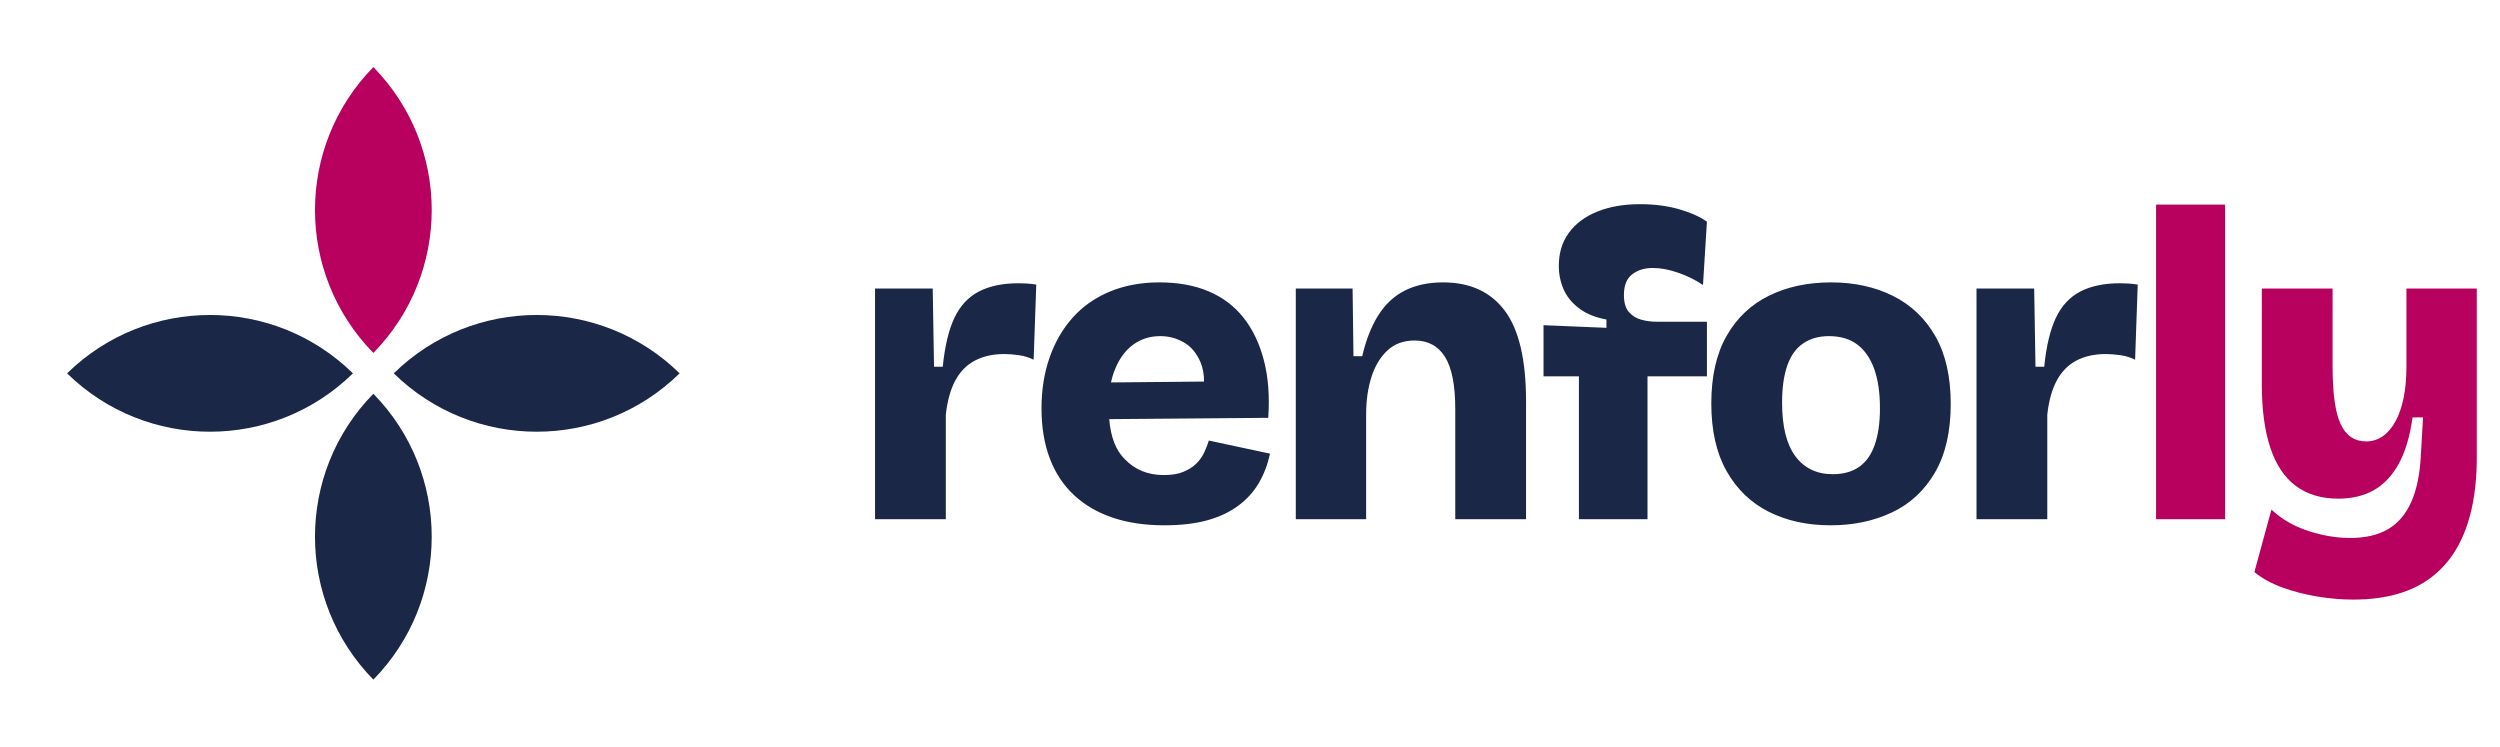
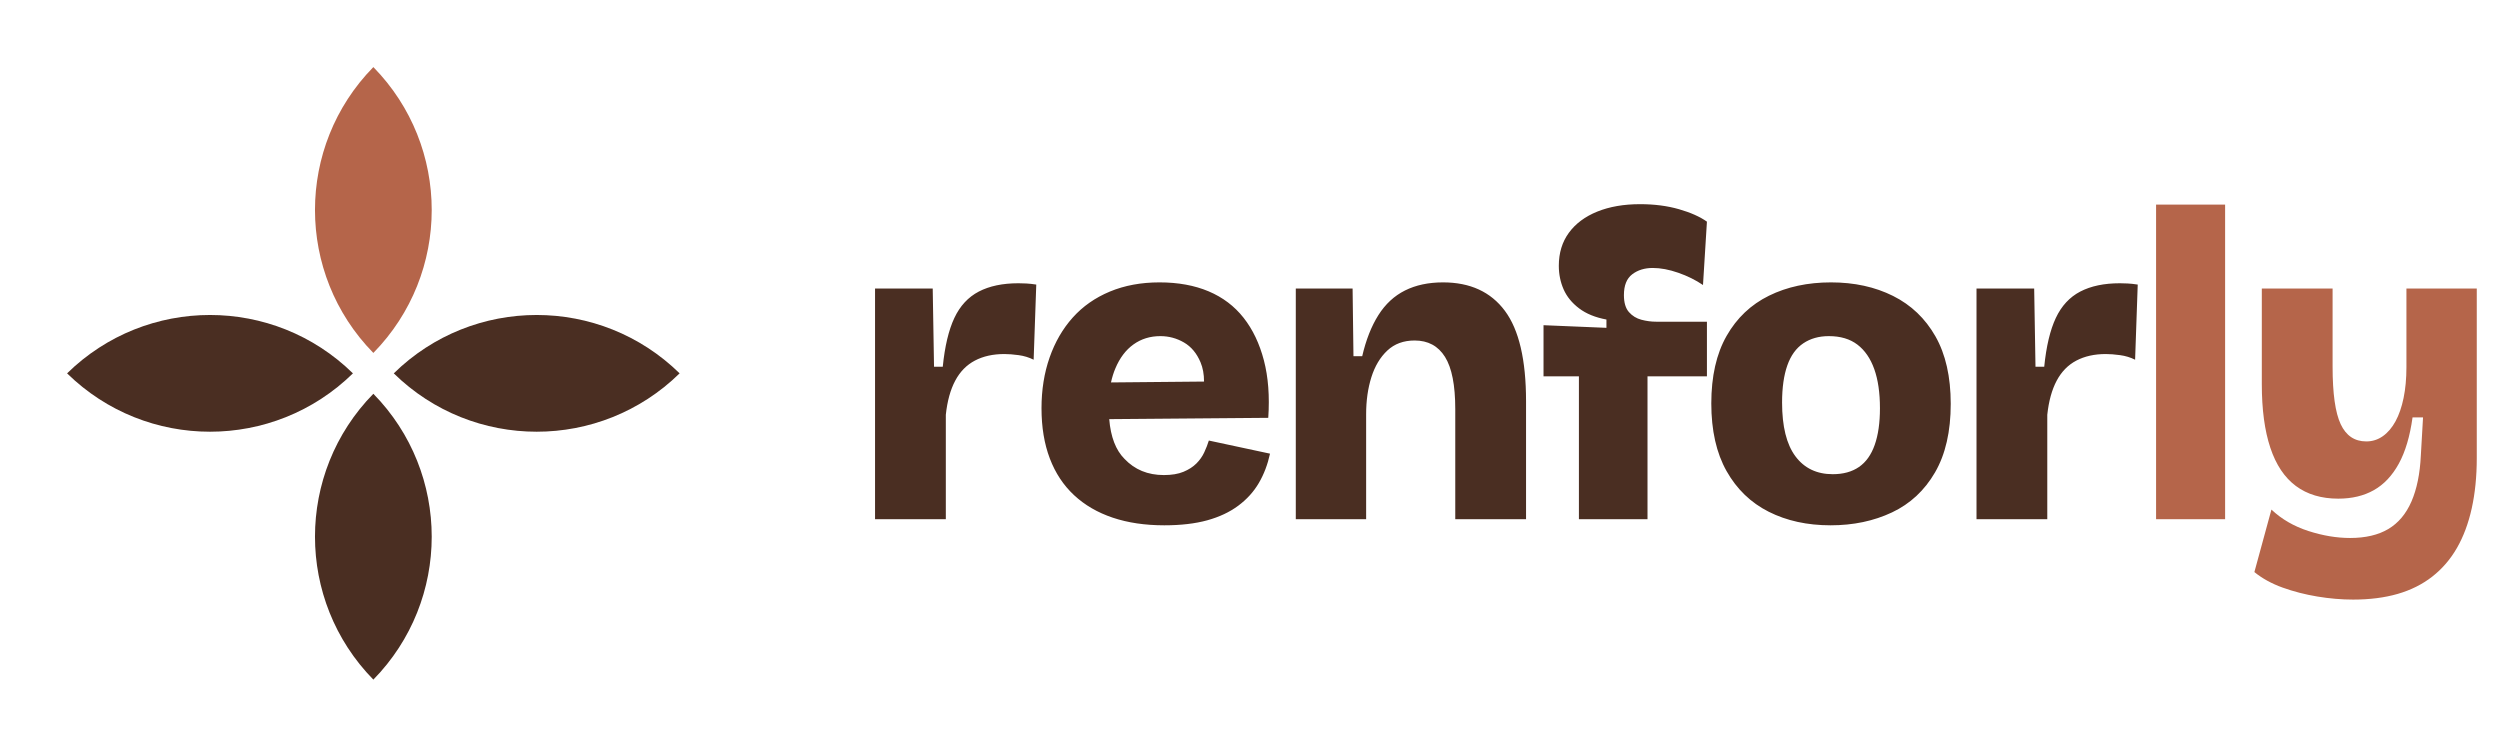
<svg xmlns="http://www.w3.org/2000/svg" viewBox="0 0 857.1 256.0" role="img" aria-label="Renforly">
-   <path d="M128 23A70 70 0 0 1 128 121A70 70 0 0 1 128 23Z" fill="#B8005F" />
-   <path d="M128 23A70 70 0 0 1 128 121A70 70 0 0 1 128 23Z" fill="#1A2747" transform="rotate(90 128 128)" />
-   <path d="M128 23A70 70 0 0 1 128 121A70 70 0 0 1 128 23Z" fill="#1A2747" transform="rotate(180 128 128)" />
-   <path d="M128 23A70 70 0 0 1 128 121A70 70 0 0 1 128 23Z" fill="#1A2747" transform="rotate(270 128 128)" />
-   <path d="M44.80 0L12.40 0L12.40-105.60L38.80-105.60L39.40-69.80L43.40-69.80Q44.80-83.80 48.70-92.10Q52.60-100.40 59.90-104.20Q67.20-108 78-108L78-108Q79.60-108 81.60-107.90Q83.60-107.80 86.20-107.40L86.20-107.40L85-73Q81.80-74.60 78.10-75.10Q74.40-75.60 71.60-75.60L71.60-75.60Q63.80-75.60 58.10-72.60Q52.40-69.60 49.10-63.40Q45.80-57.20 44.80-47.80L44.80-47.80L44.80 0ZM144.80 2.80L144.80 2.80Q131.60 2.80 121.20-0.70Q110.80-4.20 103.50-11Q96.20-17.80 92.40-27.80Q88.60-37.80 88.60-50.80L88.60-50.80Q88.60-63.40 92.30-74Q96-84.60 102.90-92.30Q109.80-100 119.90-104.20Q130-108.40 142.60-108.40L142.60-108.40Q155.40-108.40 165.10-104.30Q174.80-100.20 181.10-92.20Q187.40-84.20 190.40-72.70Q193.40-61.20 192.40-46.40L192.40-46.40L119.60-45.80Q120.60-33.60 126.60-27.60L126.60-27.60Q133.60-20.20 144.60-20.20L144.60-20.20Q150-20.20 153.60-21.70Q157.20-23.20 159.50-25.50Q161.80-27.80 163.10-30.60Q164.40-33.40 165.20-36L165.20-36L193.20-30Q191.60-22.60 188.10-16.60Q184.60-10.60 178.70-6.20Q172.80-1.80 164.50 0.50Q156.20 2.80 144.80 2.80ZM120.40-62.60L120.40-62.60L163-63Q163-68 161.40-71.80L161.40-71.80Q158.80-78 153.80-80.90Q148.80-83.80 143-83.80L143-83.80Q136-83.80 130.70-80Q125.40-76.20 122.40-69L122.40-69Q121.20-66.20 120.40-62.60ZM237.20 0L205.00 0L205.00-105.60L231.00-105.60L231.40-74.60L235.40-74.60Q238.00-85.80 242.80-93.40Q247.60-101 255.00-104.70Q262.40-108.40 272.40-108.40L272.40-108.40Q291-108.40 300.70-95.40Q310.40-82.40 310.40-54L310.40-54L310.40 0L278 0L278-50.40Q278-66.80 273.30-74.30Q268.60-81.80 259.40-81.80L259.40-81.80Q251.80-81.80 246.90-77.20Q242.00-72.60 239.60-65Q237.20-57.40 237.20-48L237.20-48L237.20 0ZM366.00 0L334.60 0L334.60-65.40L318.40-65.40L318.40-88.80L347.20-87.60L347.20-91.40Q339.60-92.80 334.70-96.50Q329.80-100.20 327.60-105.20Q325.40-110.20 325.40-116L325.40-116Q325.40-124.80 330.00-131.10Q334.60-137.40 343.00-140.80Q351.40-144.20 362.60-144.20L362.60-144.20Q372.40-144.20 380.40-141.90Q388.40-139.60 393.20-136.20L393.20-136.20L391.40-107.20Q386.40-110.60 380.10-112.80Q373.80-115 368.40-115L368.40-115Q362.80-115 359.00-112.10Q355.20-109.20 355.20-102.60L355.20-102.60Q355.20-97.40 357.50-94.80Q359.80-92.20 363.20-91.30Q366.60-90.40 370.00-90.40L370.00-90.40L393.20-90.40L393.20-65.40L366.00-65.40L366.00 0ZM449.80 2.80L449.80 2.80Q433.80 2.80 421.50-3.40Q409.20-9.60 402.20-22Q395.20-34.40 395.20-53L395.20-53Q395.20-71.60 402.20-83.90Q409.20-96.20 421.60-102.30Q434.00-108.40 450.00-108.40L450.00-108.40Q466.00-108.40 478.40-102.20Q490.80-96 497.80-83.70Q504.80-71.40 504.80-52.80L504.80-52.80Q504.80-33.80 497.60-21.40Q490.40-9 477.90-3.10Q465.40 2.80 449.80 2.80ZM450.80-20.60L450.80-20.60Q458.00-20.60 462.80-23.90Q467.60-27.20 470.00-34Q472.40-40.80 472.40-50.80L472.40-50.80Q472.40-61.40 469.80-68.70Q467.20-76 462.10-79.90Q457.00-83.80 449.00-83.80L449.00-83.80Q442.20-83.80 437.30-80.50Q432.40-77.20 430.00-70.40Q427.60-63.60 427.60-53.40L427.60-53.40Q427.60-37 433.70-28.80Q439.80-20.60 450.80-20.60ZM549 0L516.60 0L516.60-105.60L543-105.60L543.60-69.80L547.60-69.80Q549-83.80 552.90-92.10Q556.80-100.40 564.10-104.20Q571.40-108 582.20-108L582.20-108Q583.80-108 585.80-107.90Q587.80-107.80 590.40-107.40L590.40-107.40L589.20-73Q586-74.60 582.30-75.10Q578.60-75.60 575.80-75.60L575.80-75.60Q568-75.60 562.30-72.60Q556.60-69.60 553.30-63.40Q550-57.20 549-47.80L549-47.80L549 0Z" fill="#1A2747" transform="translate(300 70) scale(0.7489598) translate(-12.4 144.2)" />
-   <path d="M630.40 0L598.80 0L598.80-144L630.40-144L630.40 0ZM689.00 36.80L689.00 36.80Q681.00 36.80 672.60 35.40Q664.20 34 656.70 31.30Q649.20 28.60 643.80 24.20L643.80 24.20L651.60-4.40Q658.60 2.20 668.50 5.40Q678.40 8.60 687.60 8.60L687.60 8.60Q698.20 8.60 705.10 4.50Q712.00 0.40 715.70-8.10Q719.40-16.60 720.00-29.20L720.00-29.20L721.00-46.60L716.20-46.60Q714.40-33.60 709.90-25.40Q705.40-17.20 698.50-13.30Q691.60-9.40 682.20-9.40L682.20-9.40Q670.60-9.40 662.80-15.20Q655.00-21 651.10-32.70Q647.20-44.40 647.20-61.80L647.20-61.80L647.20-105.60L679.60-105.60L679.60-69.80Q679.60-51.40 683.30-43.50Q687.00-35.60 695.00-35.60L695.00-35.60Q699.20-35.60 702.60-38Q706.00-40.40 708.40-44.80Q710.80-49.20 712.10-55.50Q713.40-61.80 713.40-69.60L713.40-69.60L713.40-105.60L745.60-105.60L745.60-28Q745.60-15.40 743.30-5Q741.00 5.40 736.50 13.20Q732.00 21 725.20 26.30Q718.40 31.60 709.40 34.20Q700.40 36.80 689.00 36.80Z" fill="#B8005F" transform="translate(300 70) scale(0.7489598) translate(-12.4 144.2)" />
+   <path d="M128 23A70 70 0 0 1 128 121A70 70 0 0 1 128 23Z" fill="#B5654A" />
+   <path d="M128 23A70 70 0 0 1 128 121A70 70 0 0 1 128 23Z" fill="#4A2E22" transform="rotate(90 128 128)" />
+   <path d="M128 23A70 70 0 0 1 128 121A70 70 0 0 1 128 23Z" fill="#4A2E22" transform="rotate(180 128 128)" />
+   <path d="M128 23A70 70 0 0 1 128 121A70 70 0 0 1 128 23Z" fill="#4A2E22" transform="rotate(270 128 128)" />
+   <path d="M44.80 0L12.40 0L12.40-105.60L38.80-105.60L39.40-69.80L43.40-69.80Q44.80-83.80 48.70-92.10Q52.60-100.40 59.90-104.20Q67.20-108 78-108L78-108Q79.60-108 81.60-107.90Q83.60-107.80 86.20-107.40L86.20-107.40L85-73Q81.80-74.60 78.10-75.10Q74.40-75.60 71.60-75.60L71.60-75.60Q63.80-75.60 58.10-72.60Q52.40-69.60 49.10-63.40Q45.80-57.20 44.80-47.80L44.80-47.80L44.80 0ZM144.80 2.80L144.80 2.80Q131.60 2.80 121.20-0.70Q110.80-4.20 103.50-11Q96.20-17.80 92.40-27.80Q88.60-37.80 88.60-50.80L88.60-50.80Q88.60-63.40 92.30-74Q96-84.60 102.90-92.30Q109.80-100 119.90-104.20Q130-108.40 142.60-108.40L142.60-108.40Q155.40-108.40 165.10-104.30Q174.80-100.20 181.10-92.20Q187.40-84.20 190.40-72.70Q193.40-61.20 192.40-46.40L192.40-46.40L119.60-45.80Q120.60-33.60 126.60-27.60L126.60-27.60Q133.60-20.20 144.60-20.20L144.60-20.20Q150-20.20 153.60-21.70Q157.20-23.20 159.50-25.50Q161.80-27.80 163.10-30.60Q164.40-33.40 165.20-36L165.20-36L193.20-30Q191.60-22.60 188.10-16.60Q184.60-10.60 178.70-6.20Q172.80-1.80 164.50 0.50Q156.20 2.80 144.80 2.80ZM120.40-62.60L120.40-62.60L163-63Q163-68 161.40-71.80L161.40-71.80Q158.80-78 153.80-80.90Q148.80-83.80 143-83.80L143-83.80Q136-83.80 130.70-80Q125.40-76.20 122.40-69L122.40-69Q121.20-66.20 120.40-62.60ZM237.20 0L205.00 0L205.00-105.60L231.00-105.60L231.40-74.60L235.40-74.60Q238.00-85.80 242.80-93.40Q247.60-101 255.00-104.70Q262.40-108.40 272.40-108.40L272.40-108.40Q291-108.40 300.70-95.40Q310.40-82.40 310.40-54L310.40-54L310.40 0L278 0L278-50.40Q278-66.80 273.30-74.30Q268.60-81.80 259.40-81.80L259.40-81.80Q251.80-81.80 246.90-77.20Q242.00-72.60 239.60-65Q237.20-57.40 237.20-48L237.20-48L237.20 0ZM366.00 0L334.60 0L334.60-65.40L318.40-65.40L318.40-88.80L347.20-87.60L347.20-91.40Q339.60-92.80 334.70-96.50Q329.80-100.20 327.60-105.20Q325.40-110.20 325.40-116L325.40-116Q325.40-124.80 330.00-131.10Q334.60-137.40 343.00-140.80Q351.40-144.20 362.60-144.20L362.60-144.20Q372.40-144.20 380.40-141.90Q388.40-139.60 393.20-136.20L393.20-136.20L391.40-107.20Q386.40-110.60 380.10-112.80Q373.80-115 368.40-115L368.40-115Q362.80-115 359.00-112.10Q355.20-109.20 355.20-102.60L355.20-102.60Q355.20-97.40 357.50-94.80Q359.80-92.20 363.20-91.30Q366.60-90.40 370.00-90.40L370.00-90.40L393.20-90.40L393.20-65.40L366.00-65.40L366.00 0ZM449.80 2.80L449.80 2.80Q433.80 2.80 421.50-3.40Q409.20-9.60 402.20-22Q395.20-34.40 395.20-53L395.20-53Q395.20-71.60 402.20-83.90Q409.20-96.20 421.60-102.30Q434.00-108.40 450.00-108.40L450.00-108.40Q466.00-108.40 478.40-102.20Q490.80-96 497.80-83.70Q504.80-71.40 504.80-52.80L504.80-52.80Q504.80-33.80 497.60-21.40Q490.40-9 477.90-3.10Q465.40 2.80 449.80 2.80ZM450.80-20.60L450.80-20.60Q458.00-20.60 462.80-23.90Q467.60-27.20 470.00-34Q472.40-40.80 472.40-50.80L472.40-50.80Q472.40-61.40 469.80-68.70Q467.20-76 462.10-79.90Q457.00-83.80 449.00-83.80L449.00-83.80Q442.20-83.80 437.30-80.50Q432.40-77.20 430.00-70.40Q427.60-63.60 427.60-53.40L427.60-53.40Q427.60-37 433.70-28.80Q439.80-20.60 450.80-20.60ZM549 0L516.60 0L516.60-105.60L543-105.60L543.60-69.80L547.60-69.80Q549-83.80 552.90-92.10Q556.80-100.40 564.10-104.20Q571.40-108 582.20-108L582.20-108Q583.80-108 585.80-107.90Q587.80-107.80 590.40-107.40L590.40-107.40L589.20-73Q586-74.60 582.30-75.10Q578.60-75.60 575.80-75.60L575.80-75.60Q568-75.60 562.30-72.60Q556.60-69.60 553.30-63.40Q550-57.20 549-47.80L549-47.80L549 0Z" fill="#4A2E22" transform="translate(300 70) scale(0.7489598) translate(-12.4 144.2)" />
+   <path d="M630.40 0L598.80 0L598.80-144L630.40-144L630.40 0ZM689.00 36.80L689.00 36.80Q681.00 36.80 672.60 35.40Q664.20 34 656.70 31.30Q649.20 28.60 643.80 24.20L643.80 24.20L651.60-4.40Q658.60 2.20 668.50 5.40Q678.40 8.60 687.60 8.60L687.60 8.60Q698.20 8.60 705.10 4.50Q712.00 0.40 715.70-8.10Q719.40-16.60 720.00-29.20L720.00-29.20L721.00-46.60L716.20-46.60Q714.40-33.60 709.90-25.40Q705.40-17.20 698.50-13.30Q691.60-9.40 682.20-9.40L682.20-9.40Q670.60-9.40 662.80-15.20Q655.00-21 651.10-32.70Q647.20-44.40 647.20-61.80L647.20-61.80L647.20-105.60L679.60-105.60L679.60-69.80Q679.60-51.40 683.30-43.50Q687.00-35.60 695.00-35.60L695.00-35.60Q699.20-35.60 702.60-38Q706.00-40.40 708.40-44.80Q710.80-49.20 712.10-55.50Q713.40-61.80 713.40-69.60L713.40-69.60L713.40-105.60L745.60-105.60L745.60-28Q745.60-15.40 743.30-5Q741.00 5.40 736.50 13.20Q732.00 21 725.20 26.30Q718.40 31.60 709.40 34.20Q700.40 36.80 689.00 36.80Z" fill="#B5654A" transform="translate(300 70) scale(0.7489598) translate(-12.4 144.2)" />
</svg>
